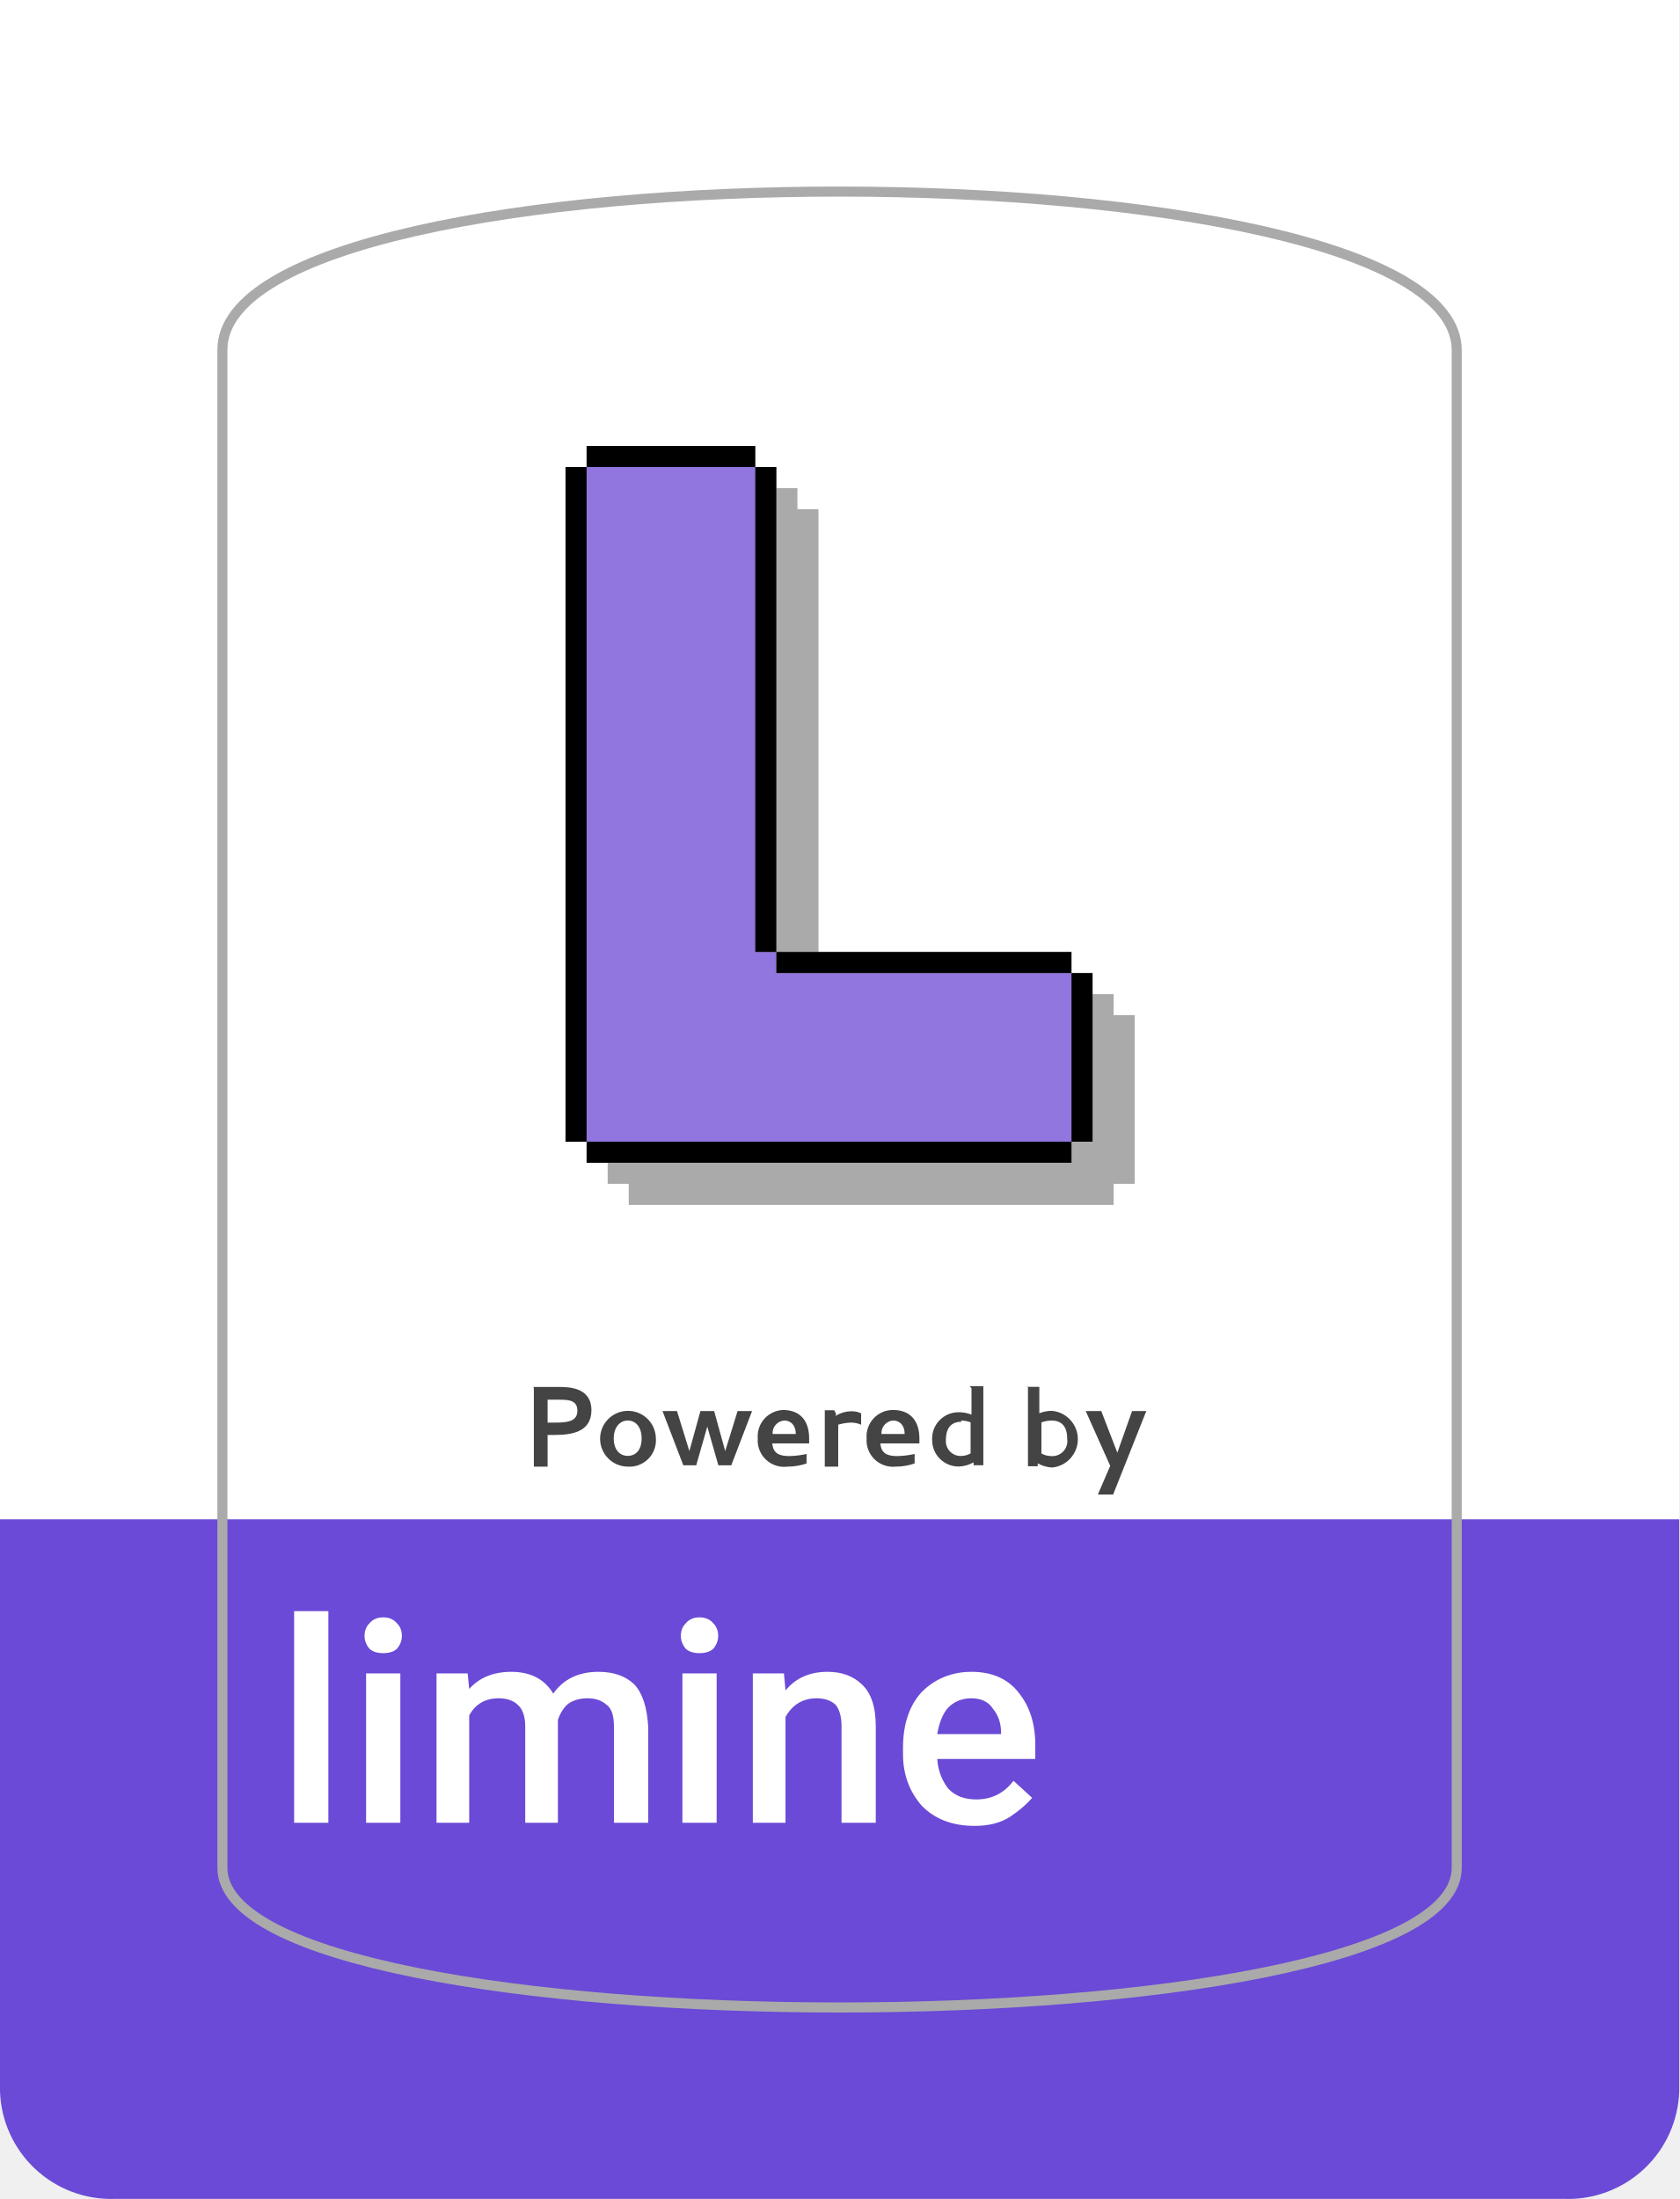
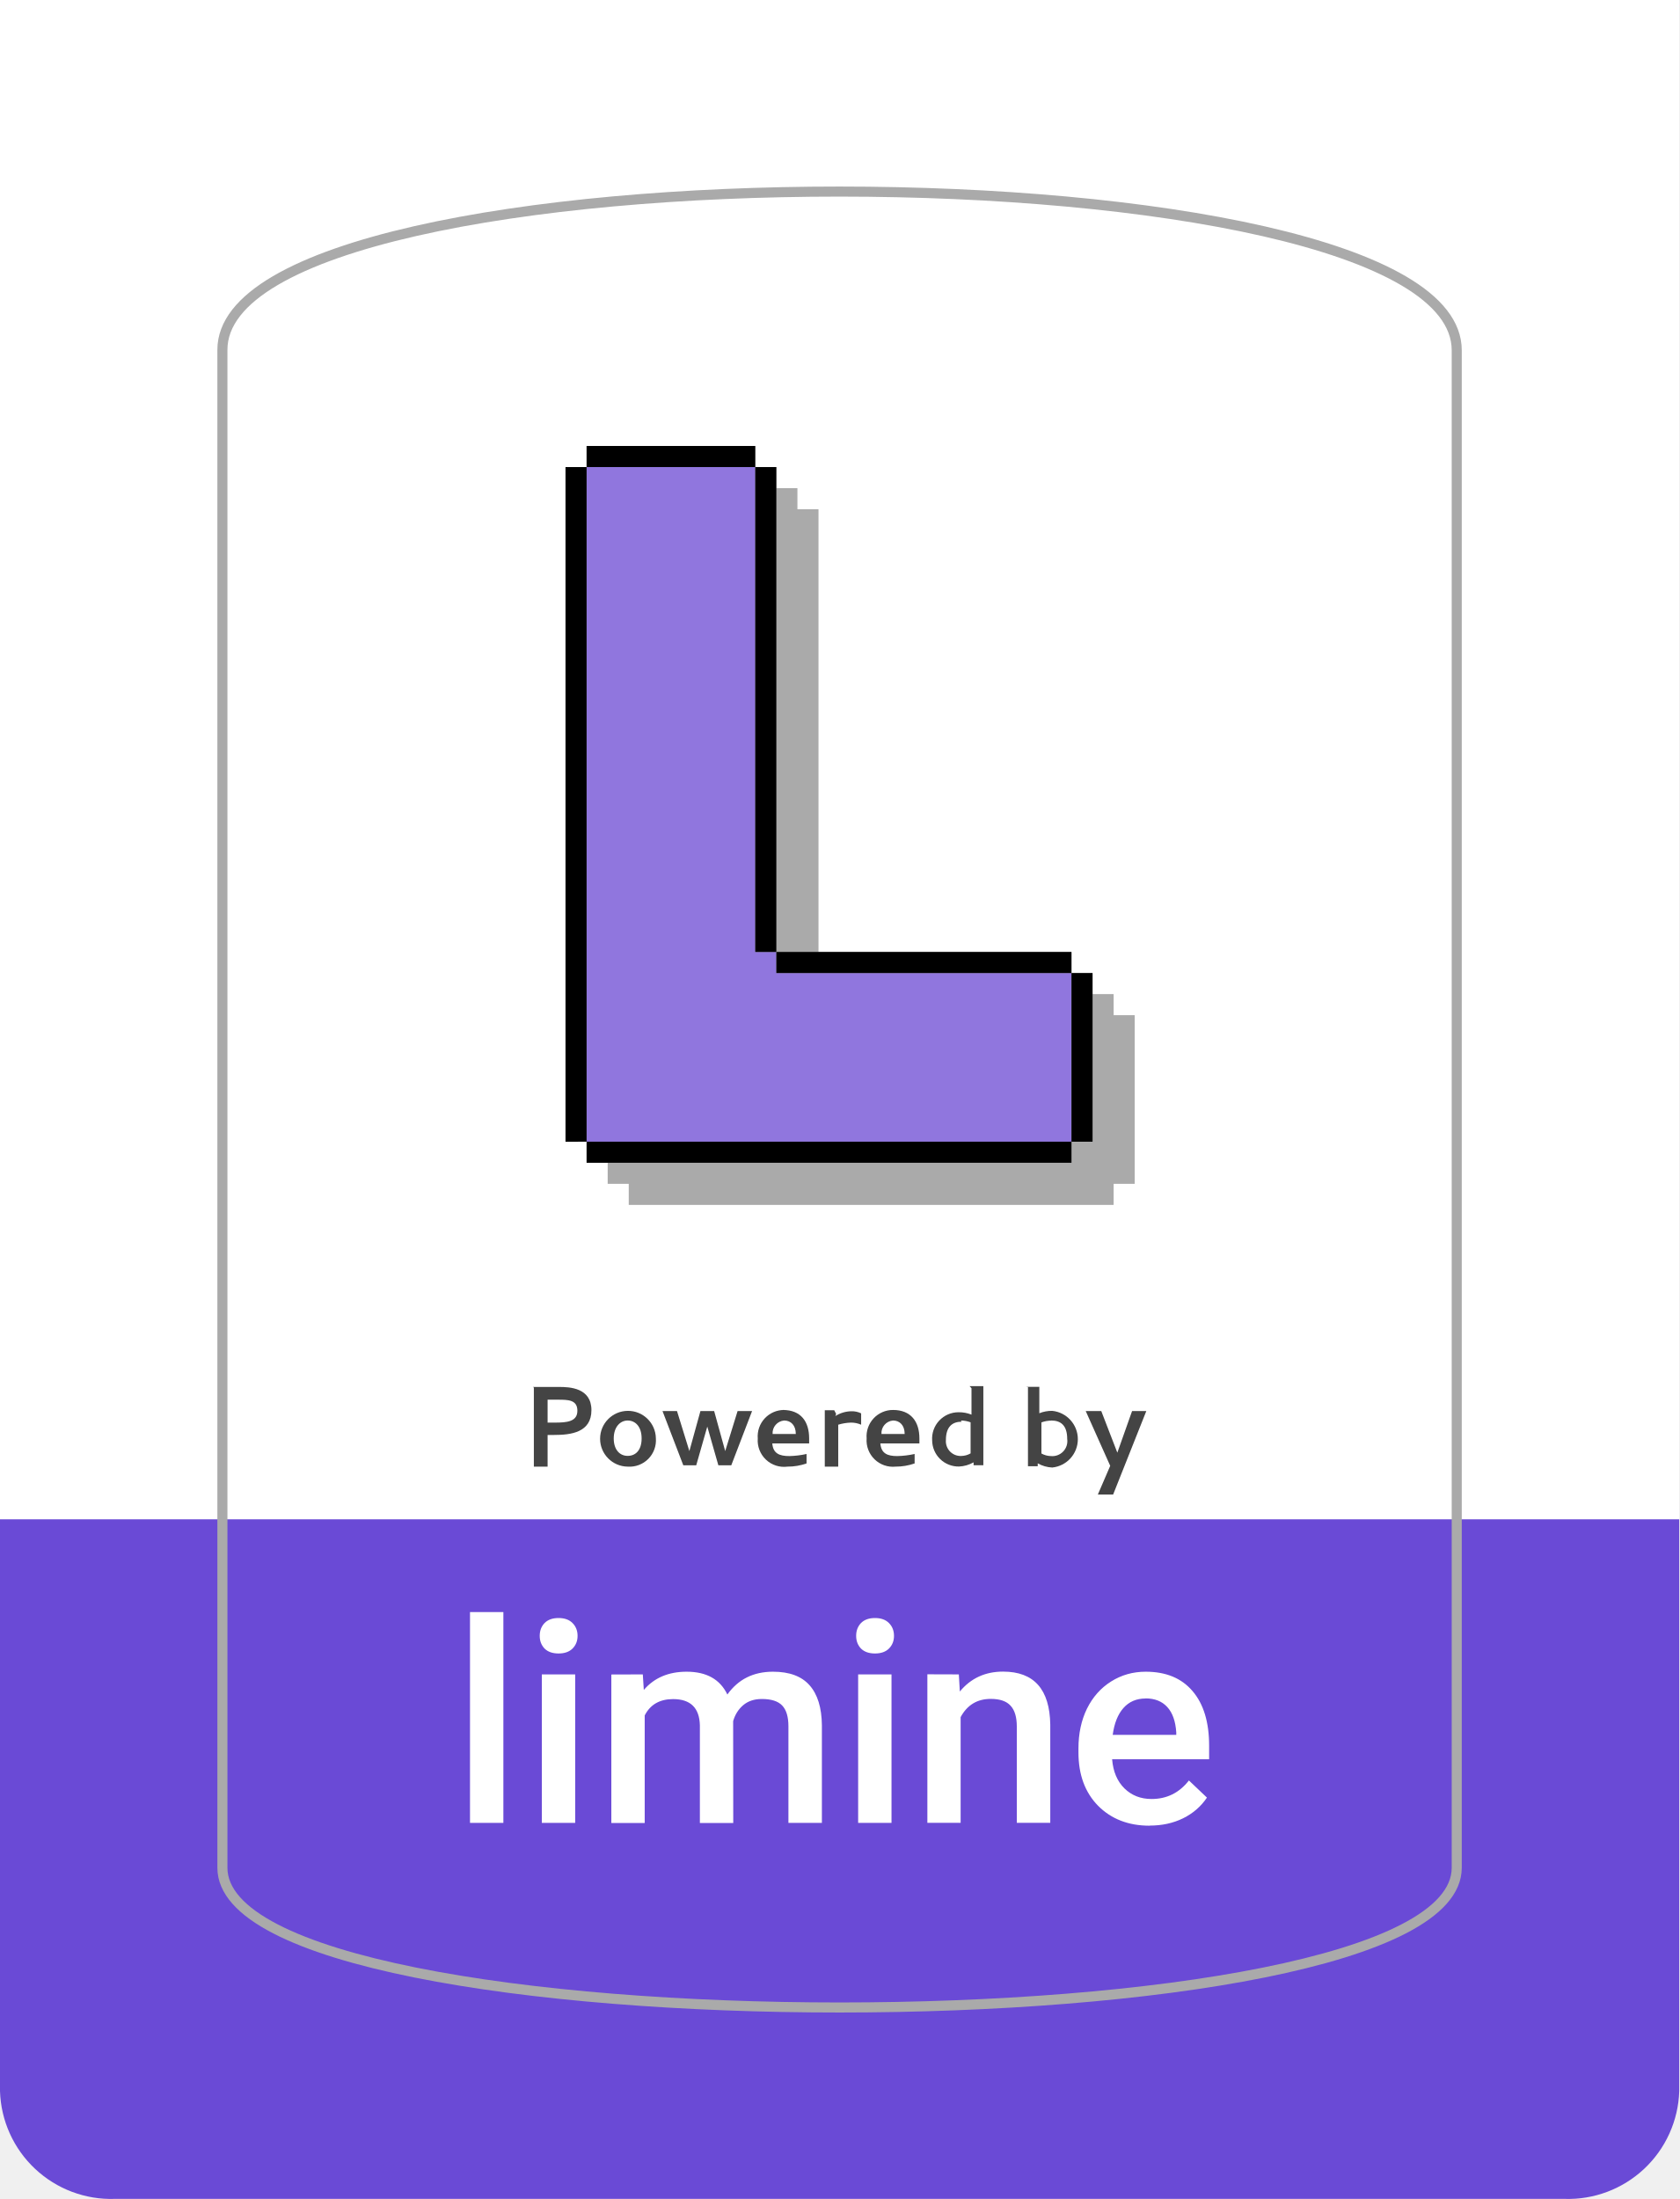
<svg xmlns="http://www.w3.org/2000/svg" xmlns:xlink="http://www.w3.org/1999/xlink" width="63.72" height="83.446" viewBox="0 0 16.859 22.078" version="1.1" id="svg1" xml:space="preserve">
  <defs id="defs1">
    <linearGradient id="linear-gradient-34" x1="155.32" y1="560.59" x2="155.32" y2="560.43" xlink:href="#linear-gradient-13" />
    <linearGradient id="linear-gradient-13" x1="155.32" y1="562.58" x2="155.32" y2="562.42" gradientTransform="matrix(45.2,0,0,-212.17,-6849.43,119709.31)" gradientUnits="userSpaceOnUse">
      <stop offset="0" stop-color="#16b0ed" stop-opacity="0.8" id="stop76" />
      <stop offset="1" stop-color="#0f59b2" stop-opacity="0.84" id="stop77" />
    </linearGradient>
    <linearGradient id="linear-gradient-35" x1="158.05" y1="560.59" x2="158.05" y2="560.43" xlink:href="#linear-gradient-14" />
    <linearGradient id="linear-gradient-14" x1="158.05" y1="562.58" x2="158.05" y2="562.42" gradientTransform="matrix(-46.13,0,0,-212.15,7480.38,119695.47)" gradientUnits="userSpaceOnUse">
      <stop offset="0" stop-color="#7db643" id="stop78" />
      <stop offset="1" stop-color="#367533" id="stop79" />
    </linearGradient>
    <linearGradient id="linear-gradient-36" x1="155.08" y1="560.59" x2="155.08" y2="560.43" xlink:href="#linear-gradient-15" />
    <linearGradient id="linear-gradient-15" x1="155.08" y1="562.58" x2="155.08" y2="562.42" gradientTransform="matrix(150.45,0,0,-212.19,-23151.41,119720.44)" gradientUnits="userSpaceOnUse">
      <stop offset="0" stop-color="#88c649" stop-opacity="0.8" id="stop80" />
      <stop offset="1" stop-color="#439240" stop-opacity="0.84" id="stop81" />
    </linearGradient>
  </defs>
  <g id="layer1">
    <g id="g3">
      <path class="cls-162" d="m 0,0 v 18.575 a 1.117,3.612 0 0 0 1.154,3.501 H 15.706 A 1.117,3.612 0 0 0 16.859,18.575 V 0 Z" id="use1" style="display:inline;fill:#ffffff;fill-opacity:1;stroke-width:0.476" />
      <path class="cls-162" d="m 0,15.254 v 5.741 a 1.117,1.117 0 0 0 1.154,1.082 h 14.552 a 1.117,1.117 0 0 0 1.154,-1.082 v -5.741 z" id="path1568" style="fill:#6a4ad6;fill-opacity:1;stroke-width:0.265;stroke-dasharray:none" />
      <path class="cls-28" d="M 14.626,3.517 V 18.752 c 0,1.871 -12.393,1.871 -12.393,0 V 3.512 c 0,-2.119 12.393,-2.119 12.393,0.005 z" id="path1569" style="fill:none;fill-opacity:1;stroke:#aaaaaa;stroke-width:0.101px;stroke-linecap:round;stroke-linejoin:bevel" />
    </g>
    <g id="g2" transform="translate(0.1190642)">
      <path class="cls-162" d="m 5.379,14.053 h 0.103 c 0.101,0 0.196,0 0.196,0.111 0,0.111 -0.108,0.119 -0.228,0.119 h -0.071 v -0.225 m -0.138,-0.127 v 0.794 h 0.138 v -0.318 h 0.064 c 0.169,0 0.376,-0.024 0.376,-0.249 0,-0.225 -0.22,-0.233 -0.323,-0.233 h -0.265" id="path1561" style="fill:#444444;stroke-width:0.265" />
      <path class="cls-162" d="m 6.183,14.725 a 0.265,0.265 0 0 0 0.283,-0.286 0.28,0.28 0 1 0 -0.283,0.286 m 0,-0.463 c 0.077,0 0.14,0.061 0.14,0.18 0,0.119 -0.061,0.175 -0.14,0.175 -0.079,0 -0.14,-0.061 -0.14,-0.175 0,-0.114 0.064,-0.18 0.14,-0.18" id="path1562" style="fill:#444444;stroke-width:0.265" />
      <polyline class="cls-162" points="172.68 807.88 172.26 809.4 171.79 807.88 171.24 807.88 172.03 809.94 172.52 809.94 172.94 808.47 173.36 809.94 173.85 809.94 174.64 807.88 174.09 807.88 173.62 809.4 173.2 807.88 172.68 807.88" id="polyline1562" style="fill:#444444" transform="matrix(0.2645833,0,0,0.2645833,-38.77469,-199.5848)" />
      <path class="cls-162" d="m 7.755,14.262 c 0.066,0 0.116,0.048 0.116,0.135 h -0.233 a 0.127,0.127 0 0 1 0.116,-0.135 m 0,-0.106 a 0.265,0.265 0 0 0 -0.265,0.286 0.265,0.265 0 0 0 0.299,0.283 0.574,0.574 0 0 0 0.191,-0.032 v -0.095 a 0.892,0.892 0 0 1 -0.172,0.021 c -0.101,0 -0.164,-0.026 -0.172,-0.127 h 0.37 v -0.05 c 0,-0.169 -0.082,-0.286 -0.265,-0.286" id="path1563" style="fill:#444444;stroke-width:0.265" />
      <path class="cls-162" d="m 8.276,14.196 -0.019,-0.037 h -0.095 v 0.566 h 0.135 v -0.421 a 0.489,0.489 0 0 1 0.127,-0.021 0.249,0.249 0 0 1 0.103,0.021 v 0 -0.114 a 0.212,0.212 0 0 0 -0.098,-0.021 0.312,0.312 0 0 0 -0.161,0.048" id="path1564" style="fill:#444444;stroke-width:0.265" />
      <path class="cls-162" d="m 8.848,14.262 c 0.066,0 0.116,0.048 0.116,0.135 h -0.233 a 0.127,0.127 0 0 1 0.116,-0.135 m 0,-0.106 a 0.265,0.265 0 0 0 -0.265,0.286 0.265,0.265 0 0 0 0.291,0.283 0.574,0.574 0 0 0 0.191,-0.032 v -0.095 a 0.894,0.894 0 0 1 -0.175,0.021 c -0.098,0 -0.161,-0.026 -0.169,-0.127 h 0.392 v -0.05 c 0,-0.169 -0.085,-0.286 -0.265,-0.286" id="path1565" style="fill:#444444;stroke-width:0.265" />
      <path class="cls-162" d="m 9.528,14.262 a 0.288,0.288 0 0 1 0.098,0.018 v 0.312 a 0.193,0.193 0 0 1 -0.095,0.026 0.148,0.148 0 0 1 -0.153,-0.159 c 0,-0.14 0.069,-0.185 0.159,-0.185 m 0.098,-0.336 v 0.265 a 0.333,0.333 0 0 0 -0.13,-0.024 0.265,0.265 0 0 0 -0.265,0.283 0.265,0.265 0 0 0 0.27,0.262 0.325,0.325 0 0 0 0.146,-0.042 v 0.029 h 0.098 v -0.794 h -0.138" id="path1566" style="fill:#444444;stroke-width:0.265" />
      <path class="cls-162" d="m 10.435,14.262 c 0.093,0 0.161,0.045 0.161,0.185 a 0.151,0.151 0 0 1 -0.164,0.172 0.201,0.201 0 0 1 -0.095,-0.026 v -0.312 a 0.288,0.288 0 0 1 0.098,-0.018 m -0.233,-0.336 v 0.794 h 0.098 v -0.029 a 0.325,0.325 0 0 0 0.146,0.042 0.286,0.286 0 0 0 0,-0.569 0.333,0.333 0 0 0 -0.13,0.024 v -0.265 h -0.135" id="path1567" style="fill:#444444;stroke-width:0.265" />
      <polyline class="cls-162" points="187.3 807.88 188.23 809.96 187.76 811.05 188.34 811.05 189.6 807.88 189.06 807.88 188.5 809.46 187.89 807.88 187.3 807.88" id="polyline1567" style="fill:#444444" transform="matrix(0.2645833,0,0,0.2645833,-38.77469,-199.5848)" />
    </g>
    <g id="g1" transform="matrix(0.09704413,0,0,0.09704413,0.7291042,-0.7675665)">
      <path d="m 53.177,54.049 v 1.09 1.09 h -1.09 -1.091 v 34.898 34.899 h 1.091 1.09 v 1.09 1.09 h 1.09 1.091 v 1.091 1.09 h 1.09 1.09 v 1.091 1.09 h 25.083 25.083 v -1.09 -1.091 h 1.09 1.091 v -8.725 -8.725 h -1.091 -1.09 v -1.09 -1.091 h -1.09 -1.091 v -1.09 -1.09 h -1.09 -1.091 v -1.091 -1.09 H 90.257 77.169 V 83.494 60.592 H 76.079 74.988 V 59.501 58.411 H 73.898 72.807 V 57.321 56.23 H 71.717 70.626 V 55.139 54.049 h -8.725 z" style="display:inline;fill:#aaaaaa;fill-opacity:1" id="path11" />
      <path d="M 24.822,40.962 V 95.49 150.019 H 79.351 133.879 V 95.49 40.962 H 79.351 Z m 28.355,13.087 h 8.725 8.725 v 1.09 1.09 h 1.09 1.091 v 1.091 1.09 h 1.09 1.09 v 1.09 1.091 h 1.091 1.09 v 22.902 22.902 h 13.087 13.087 v 1.09 1.091 h 1.091 1.09 v 1.09 1.09 h 1.091 1.09 v 1.091 1.09 h 1.09 1.091 v 8.725 8.725 h -1.091 -1.09 v 1.091 1.09 H 82.622 57.539 v -1.09 -1.091 h -1.09 -1.09 v -1.09 -1.091 h -1.091 -1.09 v -1.09 -1.09 H 52.087 50.996 V 91.128 56.23 h 1.091 1.09 V 55.139 Z" style="display:inline;fill:none" id="path10" />
      <path d="m 70.626,56.23 h -8.725 -8.725 v 34.898 34.899 h 25.083 25.083 v -8.725 -8.725 H 88.075 72.807 v -1.091 -1.09 H 71.717 70.626 V 81.313 Z" style="display:inline;fill:#9076de;fill-opacity:1" id="path5" />
      <g id="g9">
        <path d="M 53.177,126.026 V 91.128 56.23 h -1.09 -1.091 v 34.898 34.899 h 1.091 z" style="display:inline" id="path9" />
        <path d="M 103.343,126.026 H 78.26 53.177 v 1.09 1.09 h 25.083 25.083 v -1.09 z" style="display:inline" id="path8" />
        <path d="m 103.343,108.577 v 8.725 8.725 h 1.091 1.09 v -8.725 -8.725 h -1.09 z" style="display:inline" id="path7" />
        <path d="m 72.807,106.396 v 1.09 1.091 h 15.268 15.268 v -1.091 -1.09 H 88.075 Z" style="display:inline" id="path6" />
        <path d="m 70.626,56.23 v 25.083 25.083 h 1.09 1.091 V 81.313 56.23 h -1.091 z" style="display:inline" id="path4" />
        <path d="m 53.177,54.049 v 1.09 1.09 h 8.725 8.725 V 55.139 54.049 h -8.725 z" style="display:inline" id="path3" />
      </g>
    </g>
-     <text xml:space="preserve" style="font-weight:500;font-size:2.822px;font-family:Roboto;-inkscape-font-specification:'Roboto Medium';text-align:center;text-anchor:middle;display:inline;fill:#ffffff;fill-opacity:1;stroke-width:0.265;stroke-dasharray:none" x="8.377" y="18.302" id="text2">
-       <tspan id="tspan1" style="font-style:normal;font-variant:normal;font-stretch:normal;font-size:2.822px;font-family:Roboto;-inkscape-font-specification:'Roboto Semi-Light';fill:#ffffff;stroke-width:0.265" x="8.377" y="18.302">limine</tspan>
-     </text>
+     <path style="font-weight:500;font-size:2.822px;font-family:Roboto;-inkscape-font-specification:'Roboto Semi-Light';text-align:center;text-anchor:middle;fill:#ffffff;stroke-width:0.265" d="M 5.054,18.302 H 4.719 v -2.117 h 0.335 z m 0.721,0 h -0.335 v -1.491 h 0.335 z M 5.419,16.424 q 0,-0.077 0.048,-0.128 0.05,-0.051 0.141,-0.051 0.091,0 0.141,0.051 0.05,0.051 0.05,0.128 0,0.076 -0.05,0.127 -0.05,0.05 -0.141,0.05 -0.091,0 -0.141,-0.05 -0.048,-0.051 -0.048,-0.127 z m 1.035,0.387 0.01,0.156 q 0.157,-0.183 0.43,-0.183 0.299,0 0.409,0.229 0.163,-0.229 0.458,-0.229 0.247,0 0.367,0.136 0.121,0.136 0.124,0.402 v 0.98 H 7.916 v -0.97 q 0,-0.142 -0.062,-0.208 -0.062,-0.066 -0.205,-0.066 -0.114,0 -0.187,0.062 -0.072,0.061 -0.101,0.16 l 0.001,1.023 h -0.335 v -0.981 q -0.007,-0.263 -0.269,-0.263 -0.201,0 -0.285,0.164 v 1.08 h -0.335 v -1.491 z m 2.497,1.491 H 8.616 V 16.811 H 8.951 Z M 8.596,16.424 q 0,-0.077 0.048,-0.128 0.05,-0.051 0.141,-0.051 0.091,0 0.141,0.051 0.05,0.051 0.05,0.128 0,0.076 -0.05,0.127 -0.05,0.05 -0.141,0.05 -0.091,0 -0.141,-0.05 -0.048,-0.051 -0.048,-0.127 z m 1.031,0.387 0.01,0.172 q 0.165,-0.2 0.434,-0.2 0.466,0 0.474,0.533 v 0.985 H 10.209 v -0.966 q 0,-0.142 -0.062,-0.209 -0.061,-0.069 -0.2,-0.069 -0.203,0 -0.302,0.183 v 1.061 H 9.311 v -1.491 z m 1.915,1.519 q -0.318,0 -0.517,-0.2 -0.197,-0.201 -0.197,-0.535 v -0.041 q 0,-0.223 0.085,-0.398 0.087,-0.176 0.243,-0.274 0.156,-0.098 0.347,-0.098 0.305,0 0.47,0.194 0.167,0.194 0.167,0.55 v 0.135 h -0.974 q 0.015,0.185 0.123,0.292 0.109,0.107 0.273,0.107 0.23,0 0.375,-0.186 l 0.181,0.172 q -0.09,0.134 -0.24,0.208 -0.149,0.073 -0.335,0.073 z m -0.04,-1.277 q -0.138,0 -0.223,0.096 -0.084,0.096 -0.107,0.269 h 0.638 v -0.025 q -0.011,-0.168 -0.09,-0.254 -0.079,-0.087 -0.218,-0.087 z" id="text2" aria-label="limine" />
  </g>
</svg>
